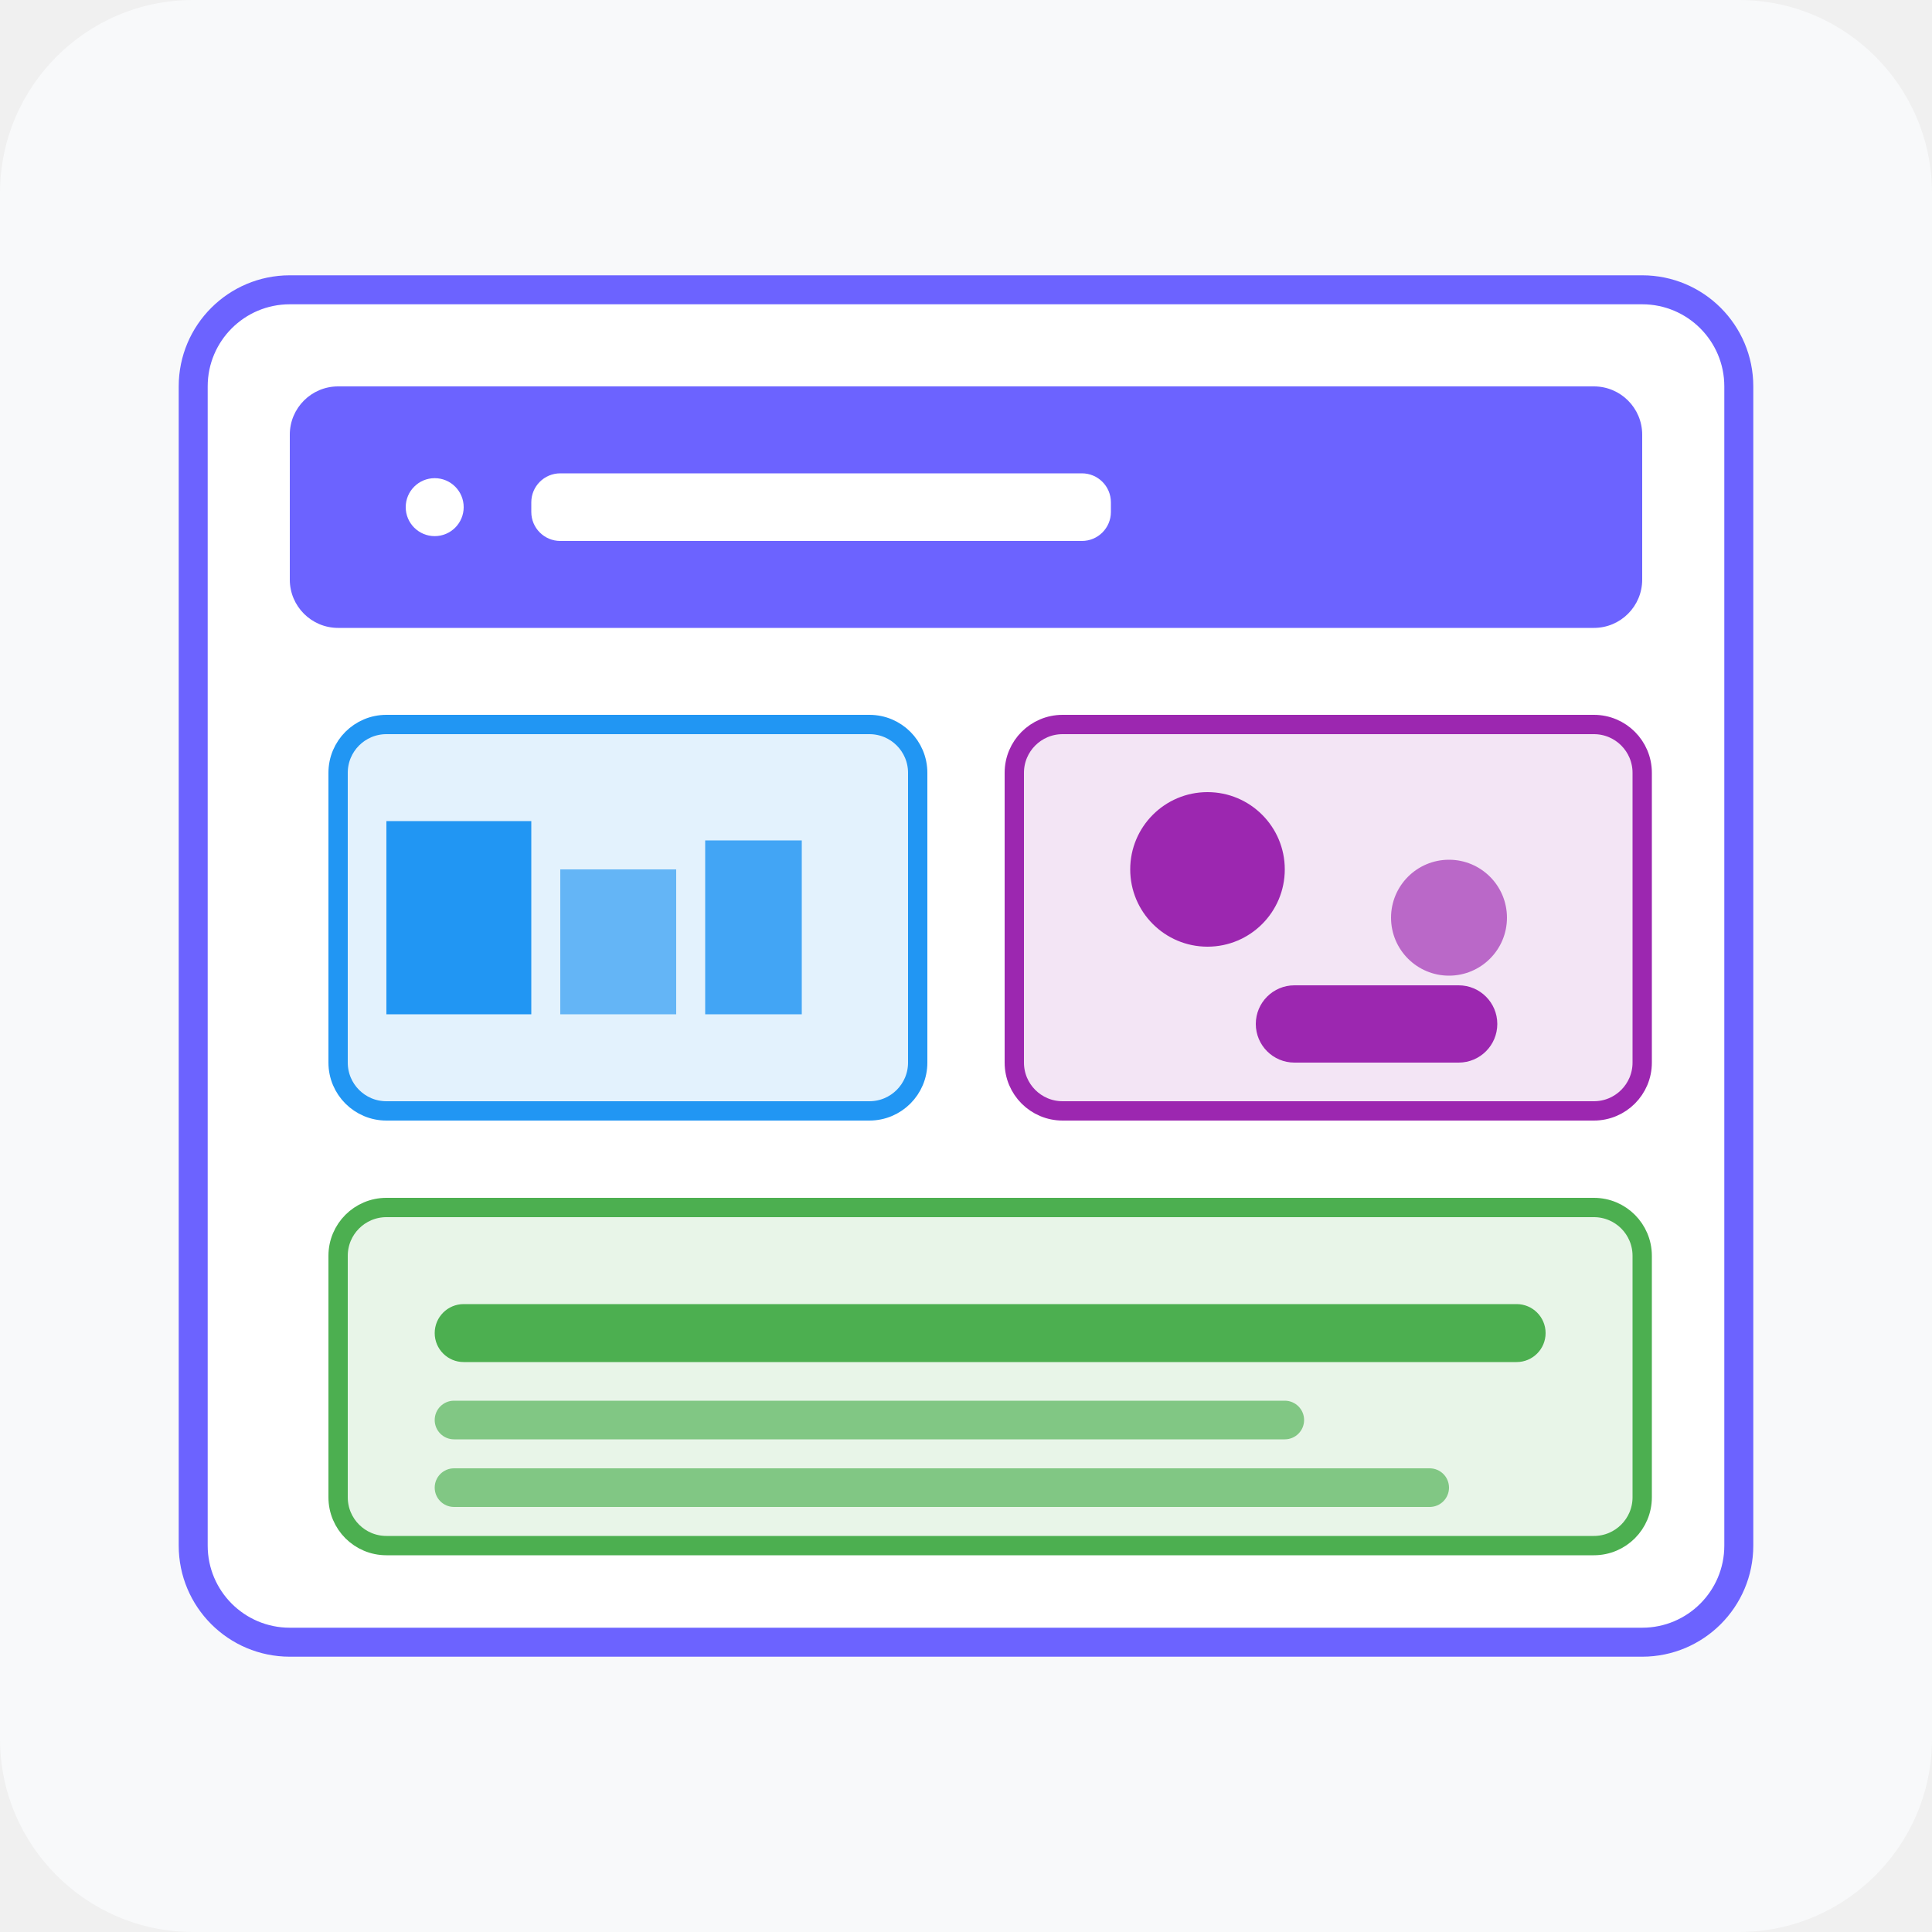
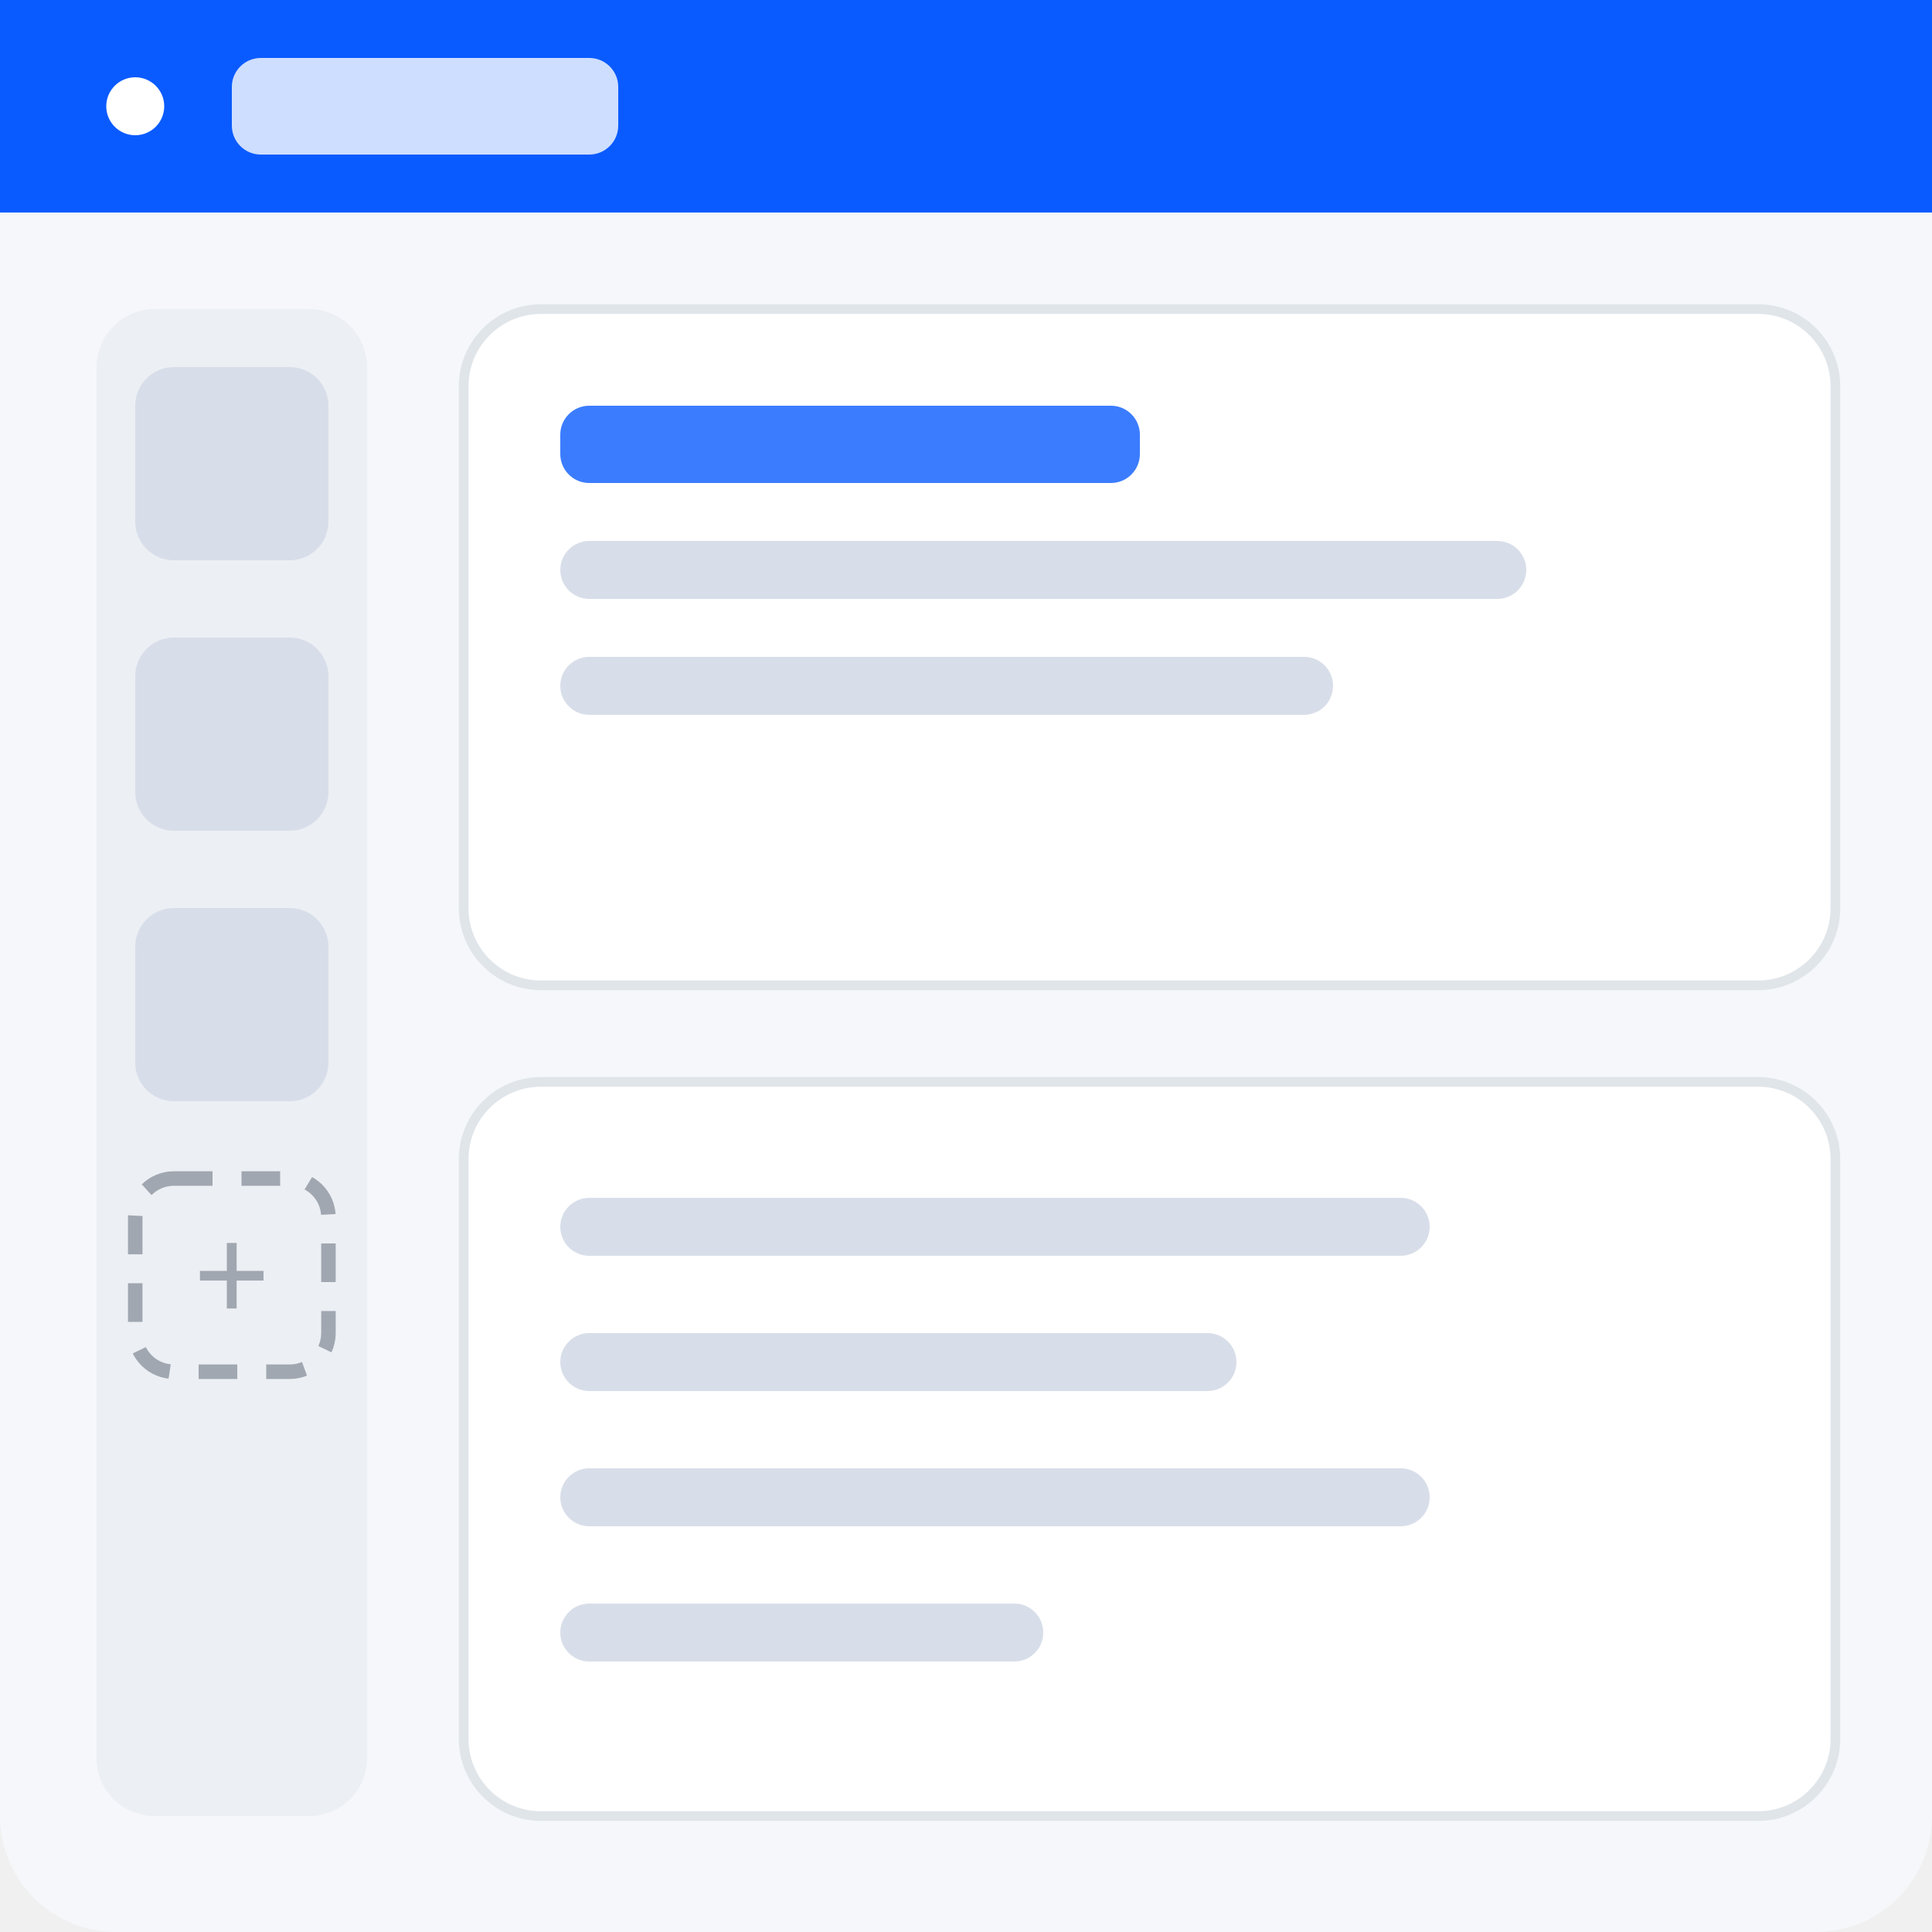
<svg xmlns="http://www.w3.org/2000/svg" width="200" height="200" viewBox="0 0 200 200">
-   <rect width="200" height="200" fill="#f8f9fa" rx="20" />
-   <rect x="20" y="30" width="160" height="140" fill="#ffffff" stroke="#6c63ff" stroke-width="3" rx="10" />
-   <rect x="30" y="40" width="140" height="25" fill="#6c63ff" rx="5" />
-   <circle cx="45" cy="52.5" r="3" fill="#ffffff" />
-   <rect x="55" y="49" width="60" height="7" fill="#ffffff" rx="3" />
-   <rect x="35" y="75" width="60" height="40" fill="#e3f2fd" stroke="#2196f3" stroke-width="2" rx="5" />
-   <rect x="40" y="85" width="15" height="20" fill="#2196f3" />
-   <rect x="58" y="90" width="12" height="15" fill="#64b5f6" />
-   <rect x="73" y="87" width="10" height="18" fill="#42a5f5" />
-   <rect x="105" y="75" width="65" height="40" fill="#f3e5f5" stroke="#9c27b0" stroke-width="2" rx="5" />
-   <circle cx="125" cy="90" r="8" fill="#9c27b0" />
-   <circle cx="150" cy="95" r="6" fill="#ba68c8" />
-   <rect x="130" y="102" width="25" height="8" fill="#9c27b0" rx="4" />
-   <rect x="35" y="125" width="135" height="35" fill="#e8f5e8" stroke="#4caf50" stroke-width="2" rx="5" />
-   <rect x="45" y="135" width="115" height="6" fill="#4caf50" rx="3" />
-   <rect x="45" y="145" width="90" height="4" fill="#81c784" rx="2" />
-   <rect x="45" y="152" width="105" height="4" fill="#81c784" rx="2" />
+   <rect width="200" height="200" rx="12" fill="#F5F7FA" />
+   <rect x="0" y="0" width="200" height="22" fill="#0A5BFF" />
+   <circle cx="14" cy="11" r="3" fill="white" />
+   <rect x="24" y="6" width="40" height="10" rx="3" fill="white" opacity="0.8" />
+   <rect x="10" y="32" width="28" height="156" rx="6" fill="#ECEFF4" />
+   <rect x="14" y="38" width="20" height="20" rx="4" fill="#D8DEE9" />
+   <rect x="14" y="66" width="20" height="20" rx="4" fill="#D8DEE9" />
+   <rect x="14" y="94" width="20" height="20" rx="4" fill="#D8DEE9" />
+   <rect x="14" y="122" width="20" height="20" rx="4" fill="none" stroke="#A0A7B0" stroke-dasharray="4 3" stroke-width="1.5" />
+   <text x="24" y="137" text-anchor="middle" font-size="14" fill="#A0A7B0" font-family="sans-serif">+</text>
+   <rect x="48" y="32" width="142" height="70" rx="8" fill="white" stroke="#E0E5EA" />
+   <rect x="58" y="42" width="60" height="8" rx="3" fill="#0A5BFF" opacity="0.8" />
+   <rect x="58" y="56" width="100" height="6" rx="3" fill="#D8DEE9" />
+   <rect x="58" y="68" width="80" height="6" rx="3" fill="#D8DEE9" />
+   <rect x="48" y="112" width="142" height="76" rx="8" fill="white" stroke="#E0E5EA" />
+   <rect x="58" y="124" width="90" height="6" rx="3" fill="#D8DEE9" />
+   <rect x="58" y="138" width="70" height="6" rx="3" fill="#D8DEE9" />
+   <rect x="58" y="152" width="90" height="6" rx="3" fill="#D8DEE9" />
+   <rect x="58" y="166" width="50" height="6" rx="3" fill="#D8DEE9" />
</svg>
